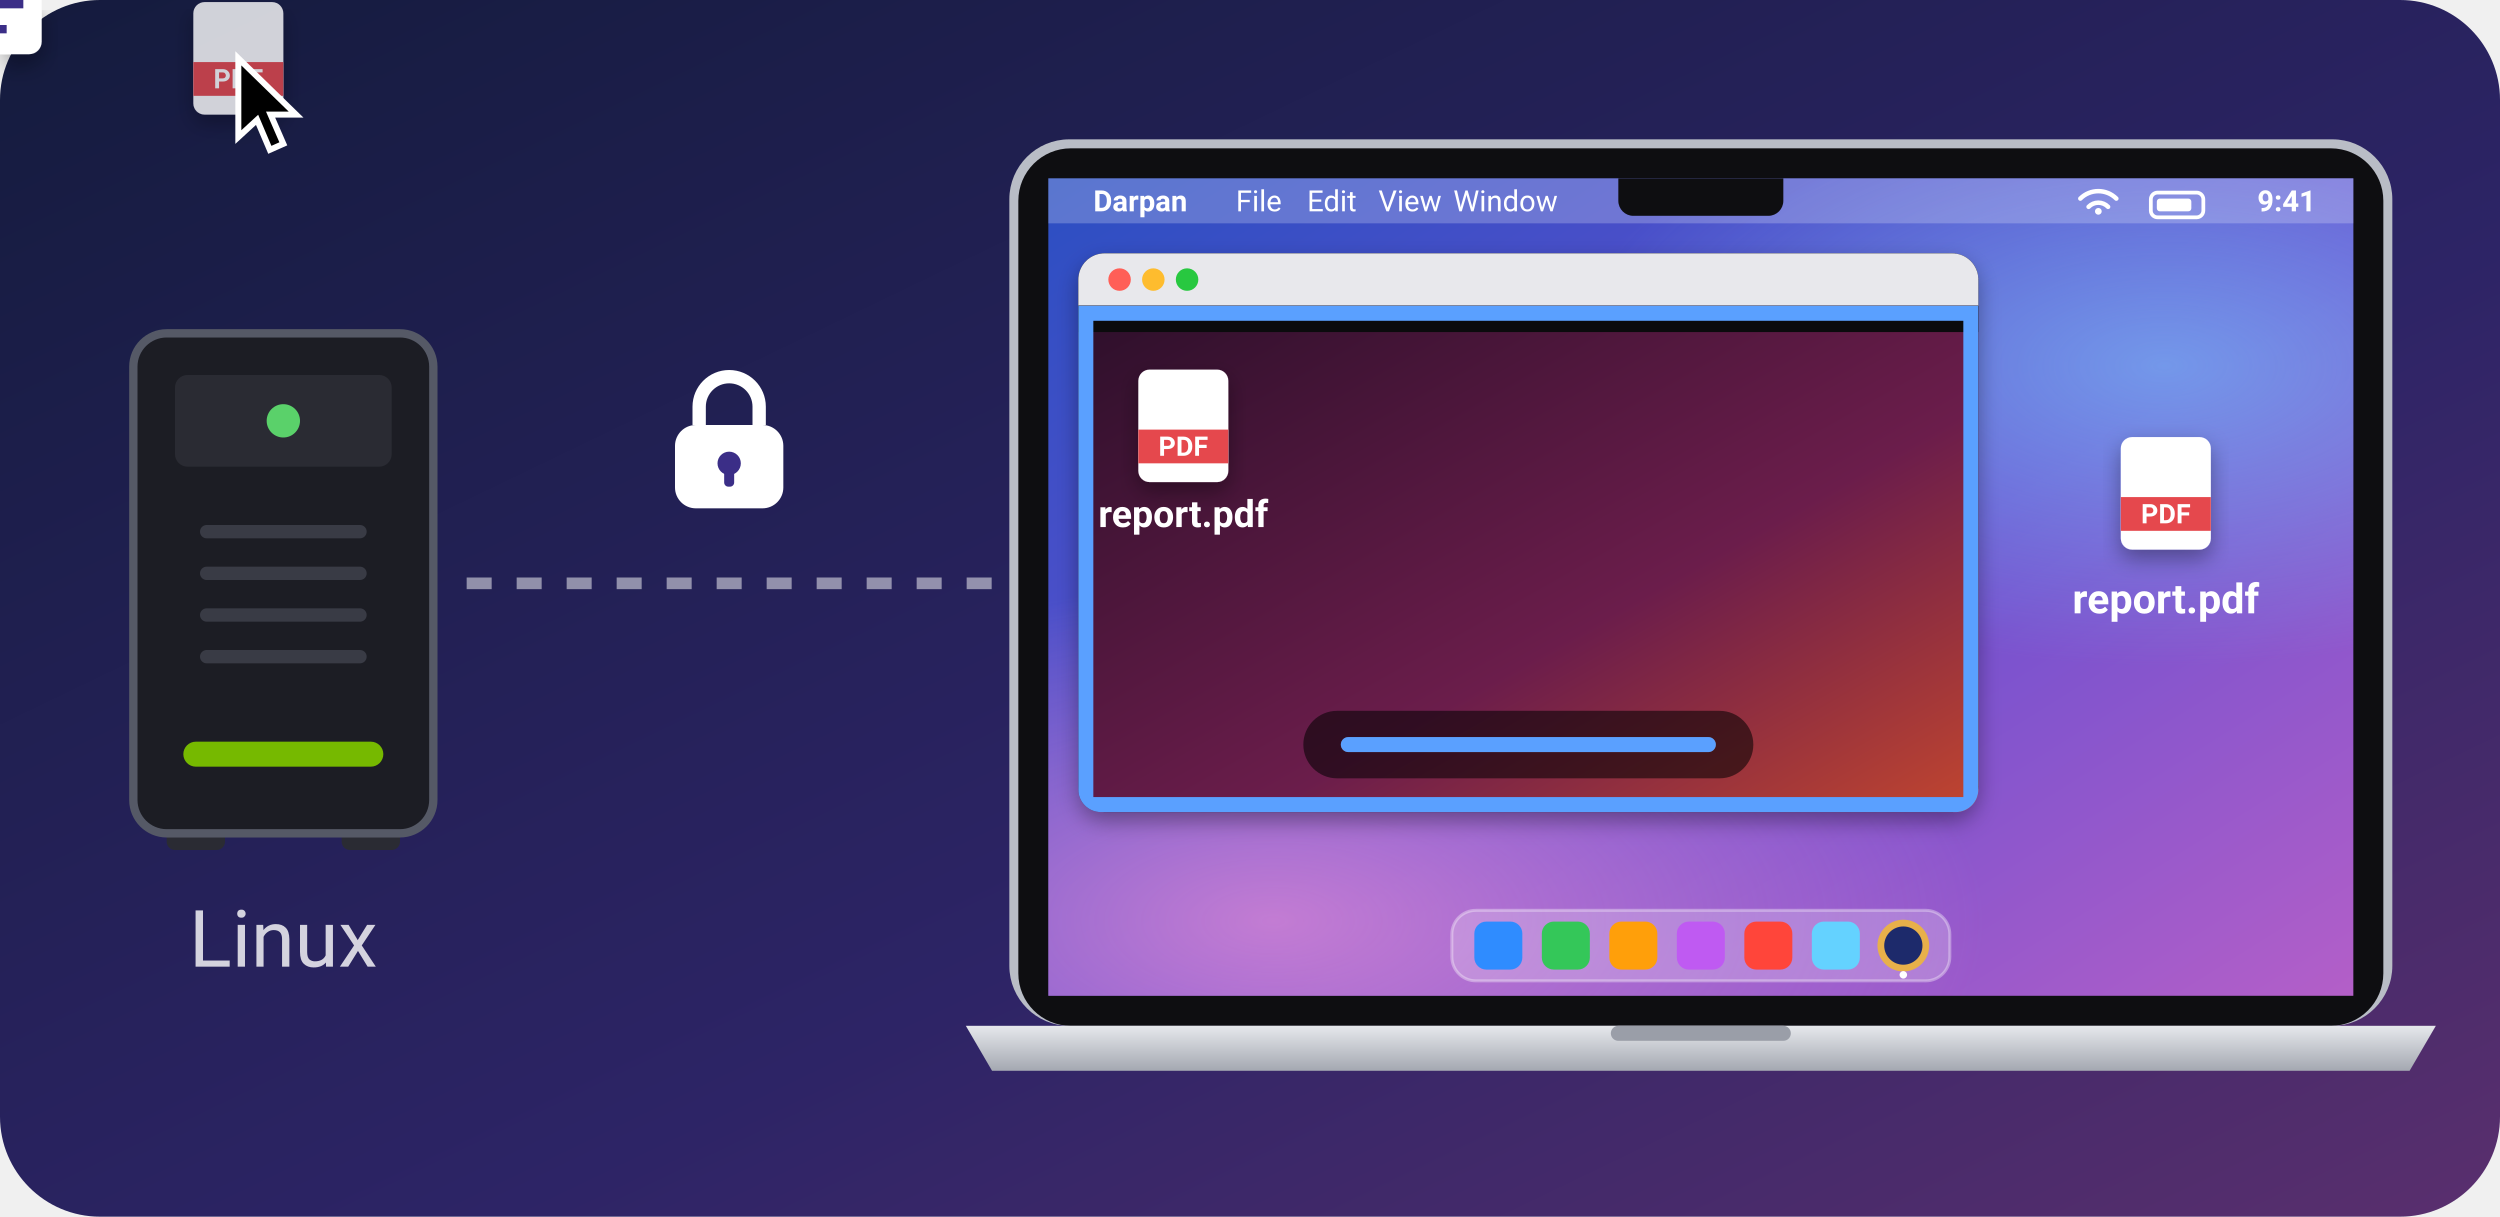
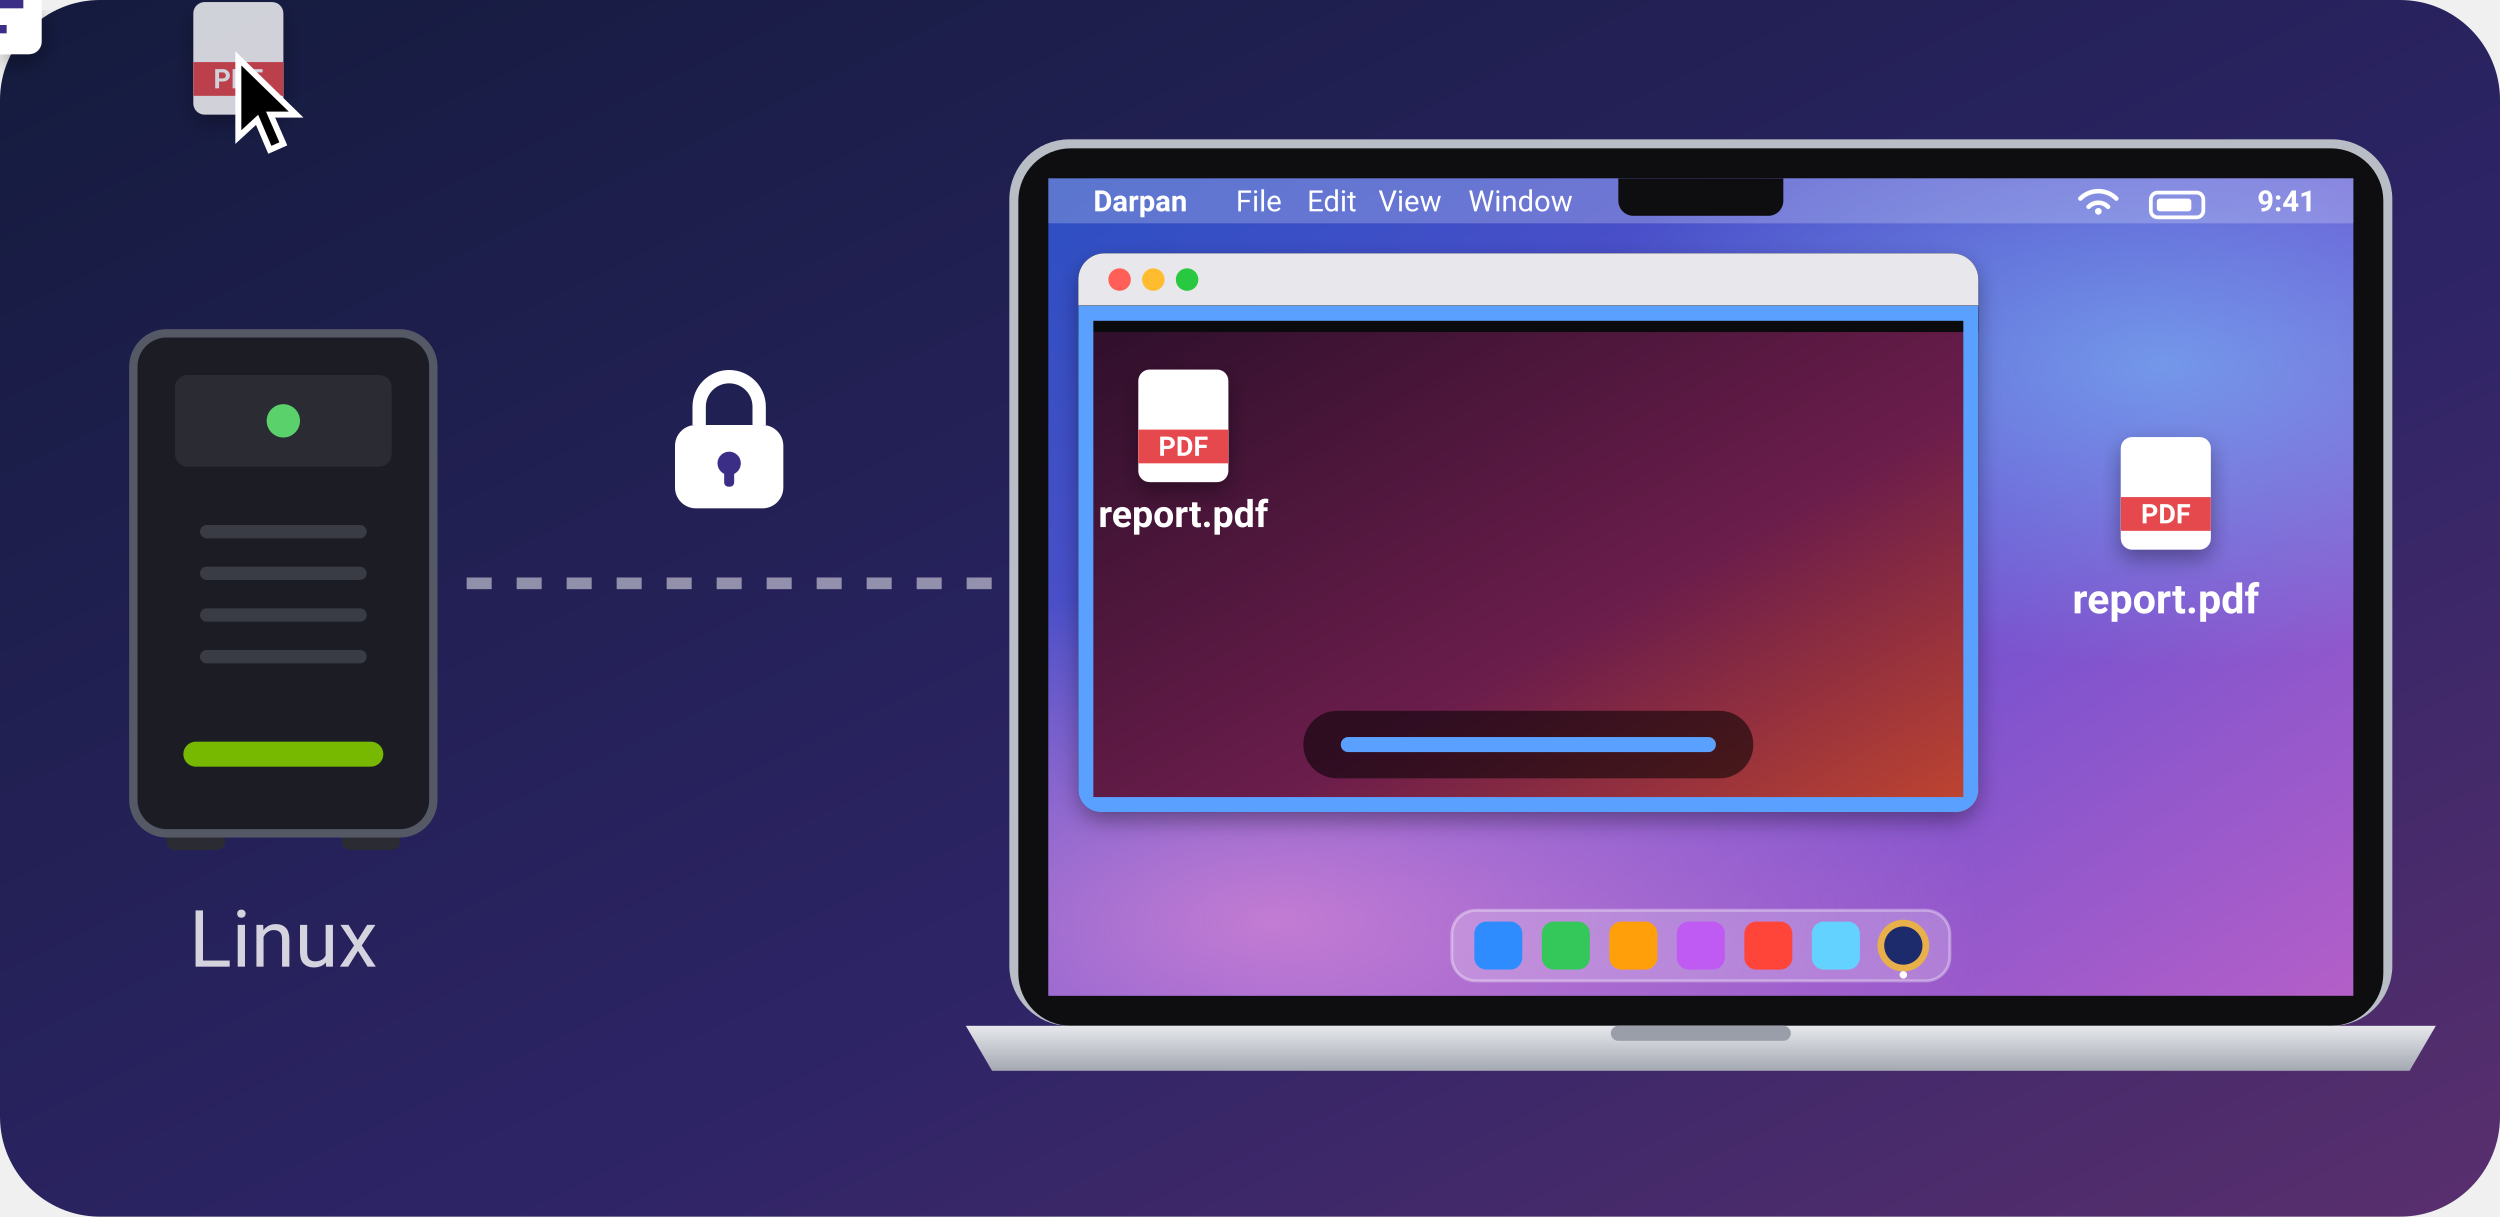
<svg xmlns="http://www.w3.org/2000/svg" viewBox="0 0 300 146" width="300" height="146" role="img" aria-label="A file dragged from the Mac desktop onto Darpan's window lands on the Linux desktop">
  <style>@keyframes ptr{0.00%{opacity:0;transform:translate(262.0px,60.0px)}5.00%{opacity:0;transform:translate(262.0px,60.0px)}6.67%{opacity:1;transform:translate(262.0px,60.0px)}11.67%{opacity:1;transform:translate(262.0px,60.0px)}26.67%{opacity:1;transform:translate(176.0px,64.0px)}35.00%{opacity:1;transform:translate(176.0px,64.0px)}36.67%{opacity:0;transform:translate(176.0px,64.0px)}100.00%{opacity:0;transform:translate(176.0px,64.0px)}}.ptr{animation:ptr 6s ease-in-out infinite;}@keyframes drag{0.00%{opacity:0;transform:translate(257.0px,58.0px)}11.67%{opacity:0;transform:translate(257.0px,58.0px)}13.33%{opacity:1;transform:translate(257.0px,58.0px)}26.67%{opacity:1;transform:translate(171.0px,62.0px)}30.83%{opacity:1;transform:translate(171.0px,62.0px)}32.50%{opacity:0;transform:translate(171.0px,62.0px)}100.00%{opacity:0;transform:translate(171.0px,62.0px)}}.drag{animation:drag 6s ease-in-out infinite;}@keyframes drop{0.00%{opacity:0}22.50%{opacity:0}24.17%{opacity:1}31.67%{opacity:1}33.33%{opacity:0}100.00%{opacity:0}}.drop{animation:drop 6s linear infinite;}@keyframes d1{0.00%{opacity:0;transform:translate(119.0px,70.0px)}31.67%{opacity:0;transform:translate(119.0px,70.0px)}33.33%{opacity:1;transform:translate(119.0px,70.0px)}43.33%{opacity:1;transform:translate(56.0px,70.0px)}45.00%{opacity:0;transform:translate(56.0px,70.0px)}100.00%{opacity:0;transform:translate(56.0px,70.0px)}}.d1{animation:d1 6s ease-in-out infinite;}@keyframes toast{0.00%{opacity:0}31.67%{opacity:0}33.33%{opacity:1}48.33%{opacity:1}50.00%{opacity:0}100.00%{opacity:0}}.toast{animation:toast 6s linear infinite;}@keyframes tbar{0.00%{transform:scaleX(0.000)}31.67%{transform:scaleX(0.000)}46.67%{transform:scaleX(1.000)}100.00%{transform:scaleX(1.000)}}.tbar{animation:tbar 6s linear infinite;transform-box:fill-box;transform-origin:0 0}@keyframes landed{0.00%{opacity:0}48.33%{opacity:0}50.83%{opacity:1}93.33%{opacity:1}95.83%{opacity:0}100.00%{opacity:0}}.landed{animation:landed 6s linear infinite;}@media (prefers-reduced-motion:reduce){*{animation-play-state:paused!important}}</style>
  <defs>
    <linearGradient id="bg" x1="0" y1="0" x2="1" y2="1">
      <stop offset="0" stop-color="#141b3d" />
      <stop offset=".6" stop-color="#2d2466" />
      <stop offset="1" stop-color="#5a2f6e" />
    </linearGradient>
    <linearGradient id="lin" x1="0" y1="0" x2="1" y2="1">
      <stop offset="0" stop-color="#2c0f2a" />
      <stop offset=".6" stop-color="#6b1d4b" />
      <stop offset="1" stop-color="#c2462f" />
    </linearGradient>
    <linearGradient id="wall" x1="0" y1="0" x2="1" y2="1">
      <stop offset="0" stop-color="#2b4fc2" />
      <stop offset=".55" stop-color="#6a4fd0" />
      <stop offset="1" stop-color="#b45fc8" />
    </linearGradient>
    <radialGradient id="glow1">
      <stop offset="0" stop-color="#ff9ad5" stop-opacity=".6" />
      <stop offset="1" stop-color="#ff9ad5" stop-opacity="0" />
    </radialGradient>
    <radialGradient id="glow2">
      <stop offset="0" stop-color="#7cd3ff" stop-opacity=".55" />
      <stop offset="1" stop-color="#7cd3ff" stop-opacity="0" />
    </radialGradient>
    <linearGradient id="alu" x1="0" y1="0" x2="0" y2="1">
      <stop offset="0" stop-color="#e6e8ec" />
      <stop offset="1" stop-color="#a4a8b1" />
    </linearGradient>
    <filter id="sh" x="-20%" y="-20%" width="140%" height="150%">
      <feDropShadow dx="0" dy="1.2" stdDeviation="1.4" flood-color="#000" flood-opacity=".35" />
    </filter>
    <clipPath id="scr">
      <rect x="108" y="16" width="174" height="109" />
    </clipPath>
    <clipPath id="vc">
      <path d="M0 0H120V64.5a3 3 0 0 1-3 3H3a3 3 0 0 1-3-3z" />
    </clipPath>
  </defs>
  <rect width="300" height="146" rx="12" fill="url(#bg)" />
  <rect x="20" y="99" width="7" height="3" rx="1" fill="#2a2b33" />
  <rect x="41" y="99" width="7" height="3" rx="1" fill="#2a2b33" />
  <rect x="16" y="40" width="36" height="60" rx="4" fill="#1c1d24" stroke="#555966" />
  <rect x="21" y="45" width="26" height="11" rx="1.5" fill="#2a2b33" />
  <circle cx="34.0" cy="50.5" r="2" fill="#5ad16a" />
  <rect x="24" y="63" width="20" height="1.6" rx=".8" fill="#393b45" />
  <rect x="24" y="68" width="20" height="1.6" rx=".8" fill="#393b45" />
  <rect x="24" y="73" width="20" height="1.6" rx=".8" fill="#393b45" />
  <rect x="24" y="78" width="20" height="1.6" rx=".8" fill="#393b45" />
  <rect class="" x="22" y="89" width="24" height="3" rx="1.5" fill="#76b900" />
  <text text-anchor="middle" fill-opacity="0.8" x="34.0" y="116.0" font-family="-apple-system,BlinkMacSystemFont,'Segoe UI',Roboto,Helvetica,Arial,sans-serif" font-size="9.5" fill="#fff" xml:space="preserve">Linux</text>
  <g class="">
    <line x1="56" y1="70" x2="119" y2="70" stroke="#fff" stroke-opacity=".5" stroke-width="1.4" stroke-dasharray="3 3" />
    <g transform="translate(87.5 55)">
      <rect x="-6.5" y="-4" width="13" height="10" rx="2.5" fill="#fff" />
      <path d="M-3.6-4v-2.2a3.6 3.6 0 0 1 7.2 0V-4" fill="none" stroke="#fff" stroke-width="1.6" />
      <circle cy=".6" r="1.4" fill="#3b2e87" />
      <rect x="-.6" y=".6" width="1.2" height="2.8" rx=".5" fill="#3b2e87" />
    </g>
  </g>
  <g transform="translate(28.6 7.0) scale(0.9)">
    <rect x="102.8" y="10.8" width="184.4" height="118.2" rx="8" fill="#b9bdc6" />
    <rect x="104" y="12" width="182" height="117" rx="7" fill="#0e0e11" />
    <g clip-path="url(#scr)">
      <rect x="108" y="16" width="174" height="109" fill="url(#wall)" />
      <ellipse cx="138" cy="115" rx="95" ry="45" fill="url(#glow1)" />
      <ellipse cx="257" cy="41" rx="80" ry="40" fill="url(#glow2)" />
      <g class="">
        <rect x="112" y="26" width="120" height="74.5" rx="3.5" fill="#111" filter="url(#sh)" />
        <path d="M112 33v-3.5a3.5 3.5 0 0 1 3.5-3.5h113a3.5 3.5 0 0 1 3.5 3.5v3.5z" fill="#e8e8ec" />
        <circle cx="117.5" cy="29.5" r="1.5" fill="#ff5f57" />
        <circle cx="122.0" cy="29.5" r="1.5" fill="#febc2e" />
        <circle cx="126.5" cy="29.5" r="1.5" fill="#28c840" />
        <g transform="translate(112 33)">
          <g clip-path="url(#vc)">
            <rect width="120" height="67.5" fill="url(#lin)" />
            <rect width="120" height="3.5" fill="#0b0b0d" />
            <g class="landed">
              <g opacity="1">
                <rect x="8" y="8.5" width="12" height="15" rx="1.5" fill="#fff" filter="url(#sh)" />
                <rect x="8" y="16.5" width="12" height="4.5" fill="#e5484d" />
                <text text-anchor="middle" font-weight="700" x="14.0" y="20.0" font-family="-apple-system,BlinkMacSystemFont,'Segoe UI',Roboto,Helvetica,Arial,sans-serif" font-size="3.6" fill="#fff" xml:space="preserve">PDF</text>
              </g>
              <text text-anchor="middle" font-weight="600" x="14.0" y="29.5" font-family="-apple-system,BlinkMacSystemFont,'Segoe UI',Roboto,Helvetica,Arial,sans-serif" font-size="5" fill="#fff" xml:space="preserve">report.pdf</text>
            </g>
            <g class="toast">
              <rect x="30" y="54" width="60" height="9" rx="4.5" fill="#000" fill-opacity=".55" />
              <rect x="35" y="57.5" width="50" height="2" rx="1" fill="#fff" fill-opacity=".25" />
              <rect class="tbar" x="35" y="57.5" width="50" height="2" rx="1" fill="#5aa0ff" />
            </g>
            <rect class="drop" x="1" y="1" width="118" height="65.5" fill="none" stroke="#5aa0ff" stroke-width="2" />
          </g>
        </g>
      </g>
      <g opacity="1">
        <rect x="251" y="50.5" width="12" height="15" rx="1.5" fill="#fff" filter="url(#sh)" />
        <rect x="251" y="58.5" width="12" height="4.5" fill="#e5484d" />
        <text text-anchor="middle" font-weight="700" x="257.0" y="62.0" font-family="-apple-system,BlinkMacSystemFont,'Segoe UI',Roboto,Helvetica,Arial,sans-serif" font-size="3.6" fill="#fff" xml:space="preserve">PDF</text>
      </g>
      <text text-anchor="middle" font-weight="600" x="257.0" y="74.0" font-family="-apple-system,BlinkMacSystemFont,'Segoe UI',Roboto,Helvetica,Arial,sans-serif" font-size="5.5" fill="#fff" xml:space="preserve">report.pdf</text>
      <rect x="161.8" y="113.6" width="66.4" height="9.4" rx="3.2" fill="#fff" fill-opacity=".22" stroke="#fff" stroke-opacity=".35" stroke-width=".4" />
      <rect x="164.8" y="115.1" width="6.4" height="6.4" rx="1.6" fill="#2f8cff" />
      <rect x="173.8" y="115.1" width="6.4" height="6.4" rx="1.6" fill="#34c759" />
      <rect x="182.8" y="115.1" width="6.4" height="6.4" rx="1.6" fill="#ff9f0a" />
      <rect x="191.8" y="115.1" width="6.4" height="6.4" rx="1.6" fill="#bf5af2" />
      <rect x="200.8" y="115.1" width="6.4" height="6.4" rx="1.6" fill="#ff453a" />
      <rect x="209.8" y="115.1" width="6.4" height="6.4" rx="1.6" fill="#64d2ff" />
      <circle cx="222.0" cy="118.3" r="3" fill="#1d2a6b" stroke="#e8b04a" stroke-width=".9" />
      <circle cx="222.0" cy="122.2" r=".5" fill="#fff" />
      <rect x="108" y="16" width="174" height="6" fill="#fff" fill-opacity=".22" />
      <text font-weight="700" x="114.0" y="20.4" font-family="-apple-system,BlinkMacSystemFont,'Segoe UI',Roboto,Helvetica,Arial,sans-serif" font-size="3.9" fill="#fff" xml:space="preserve">Darpan</text>
      <text x="133.0" y="20.4" font-family="-apple-system,BlinkMacSystemFont,'Segoe UI',Roboto,Helvetica,Arial,sans-serif" font-size="3.9" fill="#fff" xml:space="preserve">File</text>
      <text x="142.5" y="20.4" font-family="-apple-system,BlinkMacSystemFont,'Segoe UI',Roboto,Helvetica,Arial,sans-serif" font-size="3.9" fill="#fff" xml:space="preserve">Edit</text>
      <text x="152.0" y="20.4" font-family="-apple-system,BlinkMacSystemFont,'Segoe UI',Roboto,Helvetica,Arial,sans-serif" font-size="3.9" fill="#fff" xml:space="preserve">View</text>
-       <text x="162.0" y="20.4" font-family="-apple-system,BlinkMacSystemFont,'Segoe UI',Roboto,Helvetica,Arial,sans-serif" font-size="3.9" fill="#fff" xml:space="preserve">Window</text>
+       <text x="164.0" y="20.4" font-family="-apple-system,BlinkMacSystemFont,'Segoe UI',Roboto,Helvetica,Arial,sans-serif" font-size="3.9" fill="#fff" xml:space="preserve">Window</text>
      <g fill="none" stroke="#fff" stroke-width=".6" stroke-linecap="round" transform="translate(248 20.3)">
        <path d="M-2.4-1.6a3.4 3.4 0 0 1 4.8 0" />
        <path d="M-1.3-.5a1.8 1.8 0 0 1 2.6 0" />
      </g>
      <circle cx="248" cy="20.4" r=".45" fill="#fff" />
      <rect x="255" y="17.9" width="7" height="3.3" rx=".9" fill="none" stroke="#fff" stroke-width=".5" />
      <rect x="255.8" y="18.7" width="4.6" height="1.7" rx=".4" fill="#fff" />
      <text text-anchor="end" font-weight="600" x="277.0" y="20.4" font-family="-apple-system,BlinkMacSystemFont,'Segoe UI',Roboto,Helvetica,Arial,sans-serif" font-size="3.9" fill="#fff" xml:space="preserve">9:41</text>
      <path d="M184.0 16h22v3a2 2 0 0 1-2 2h-18a2 2 0 0 1-2-2z" fill="#0e0e11" />
    </g>
    <path d="M97 129h196l-3.5 6h-189z" fill="url(#alu)" />
    <rect x="183.0" y="129" width="24" height="2" rx="1" fill="#9a9ea8" />
    <g class="drag">
      <g opacity="0.8">
        <rect x="-6" y="-7.5" width="12" height="15" rx="1.5" fill="#fff" filter="url(#sh)" />
        <rect x="-6" y="0.5" width="12" height="4.5" fill="#e5484d" />
        <text text-anchor="middle" font-weight="700" x="0.0" y="4.0" font-family="-apple-system,BlinkMacSystemFont,'Segoe UI',Roboto,Helvetica,Arial,sans-serif" font-size="3.6" fill="#fff" xml:space="preserve">PDF</text>
      </g>
    </g>
    <path class="ptr" d="M0 0v10.5l2.5-2.3 1.7 4 1.8-.8-1.7-3.9h3.4z" fill="#000" stroke="#fff" stroke-width=".8" />
  </g>
  <g class="d1">
    <g opacity="1">
      <rect x="-5" y="-6.5" width="10" height="13" rx="1.5" fill="#fff" filter="url(#sh)" />
      <path d="M-2.8-2.5h5.6M-2.8 .5h5.6M-2.8 3.5h3.6" stroke="#3b2e87" stroke-width="1" />
    </g>
  </g>
</svg>
